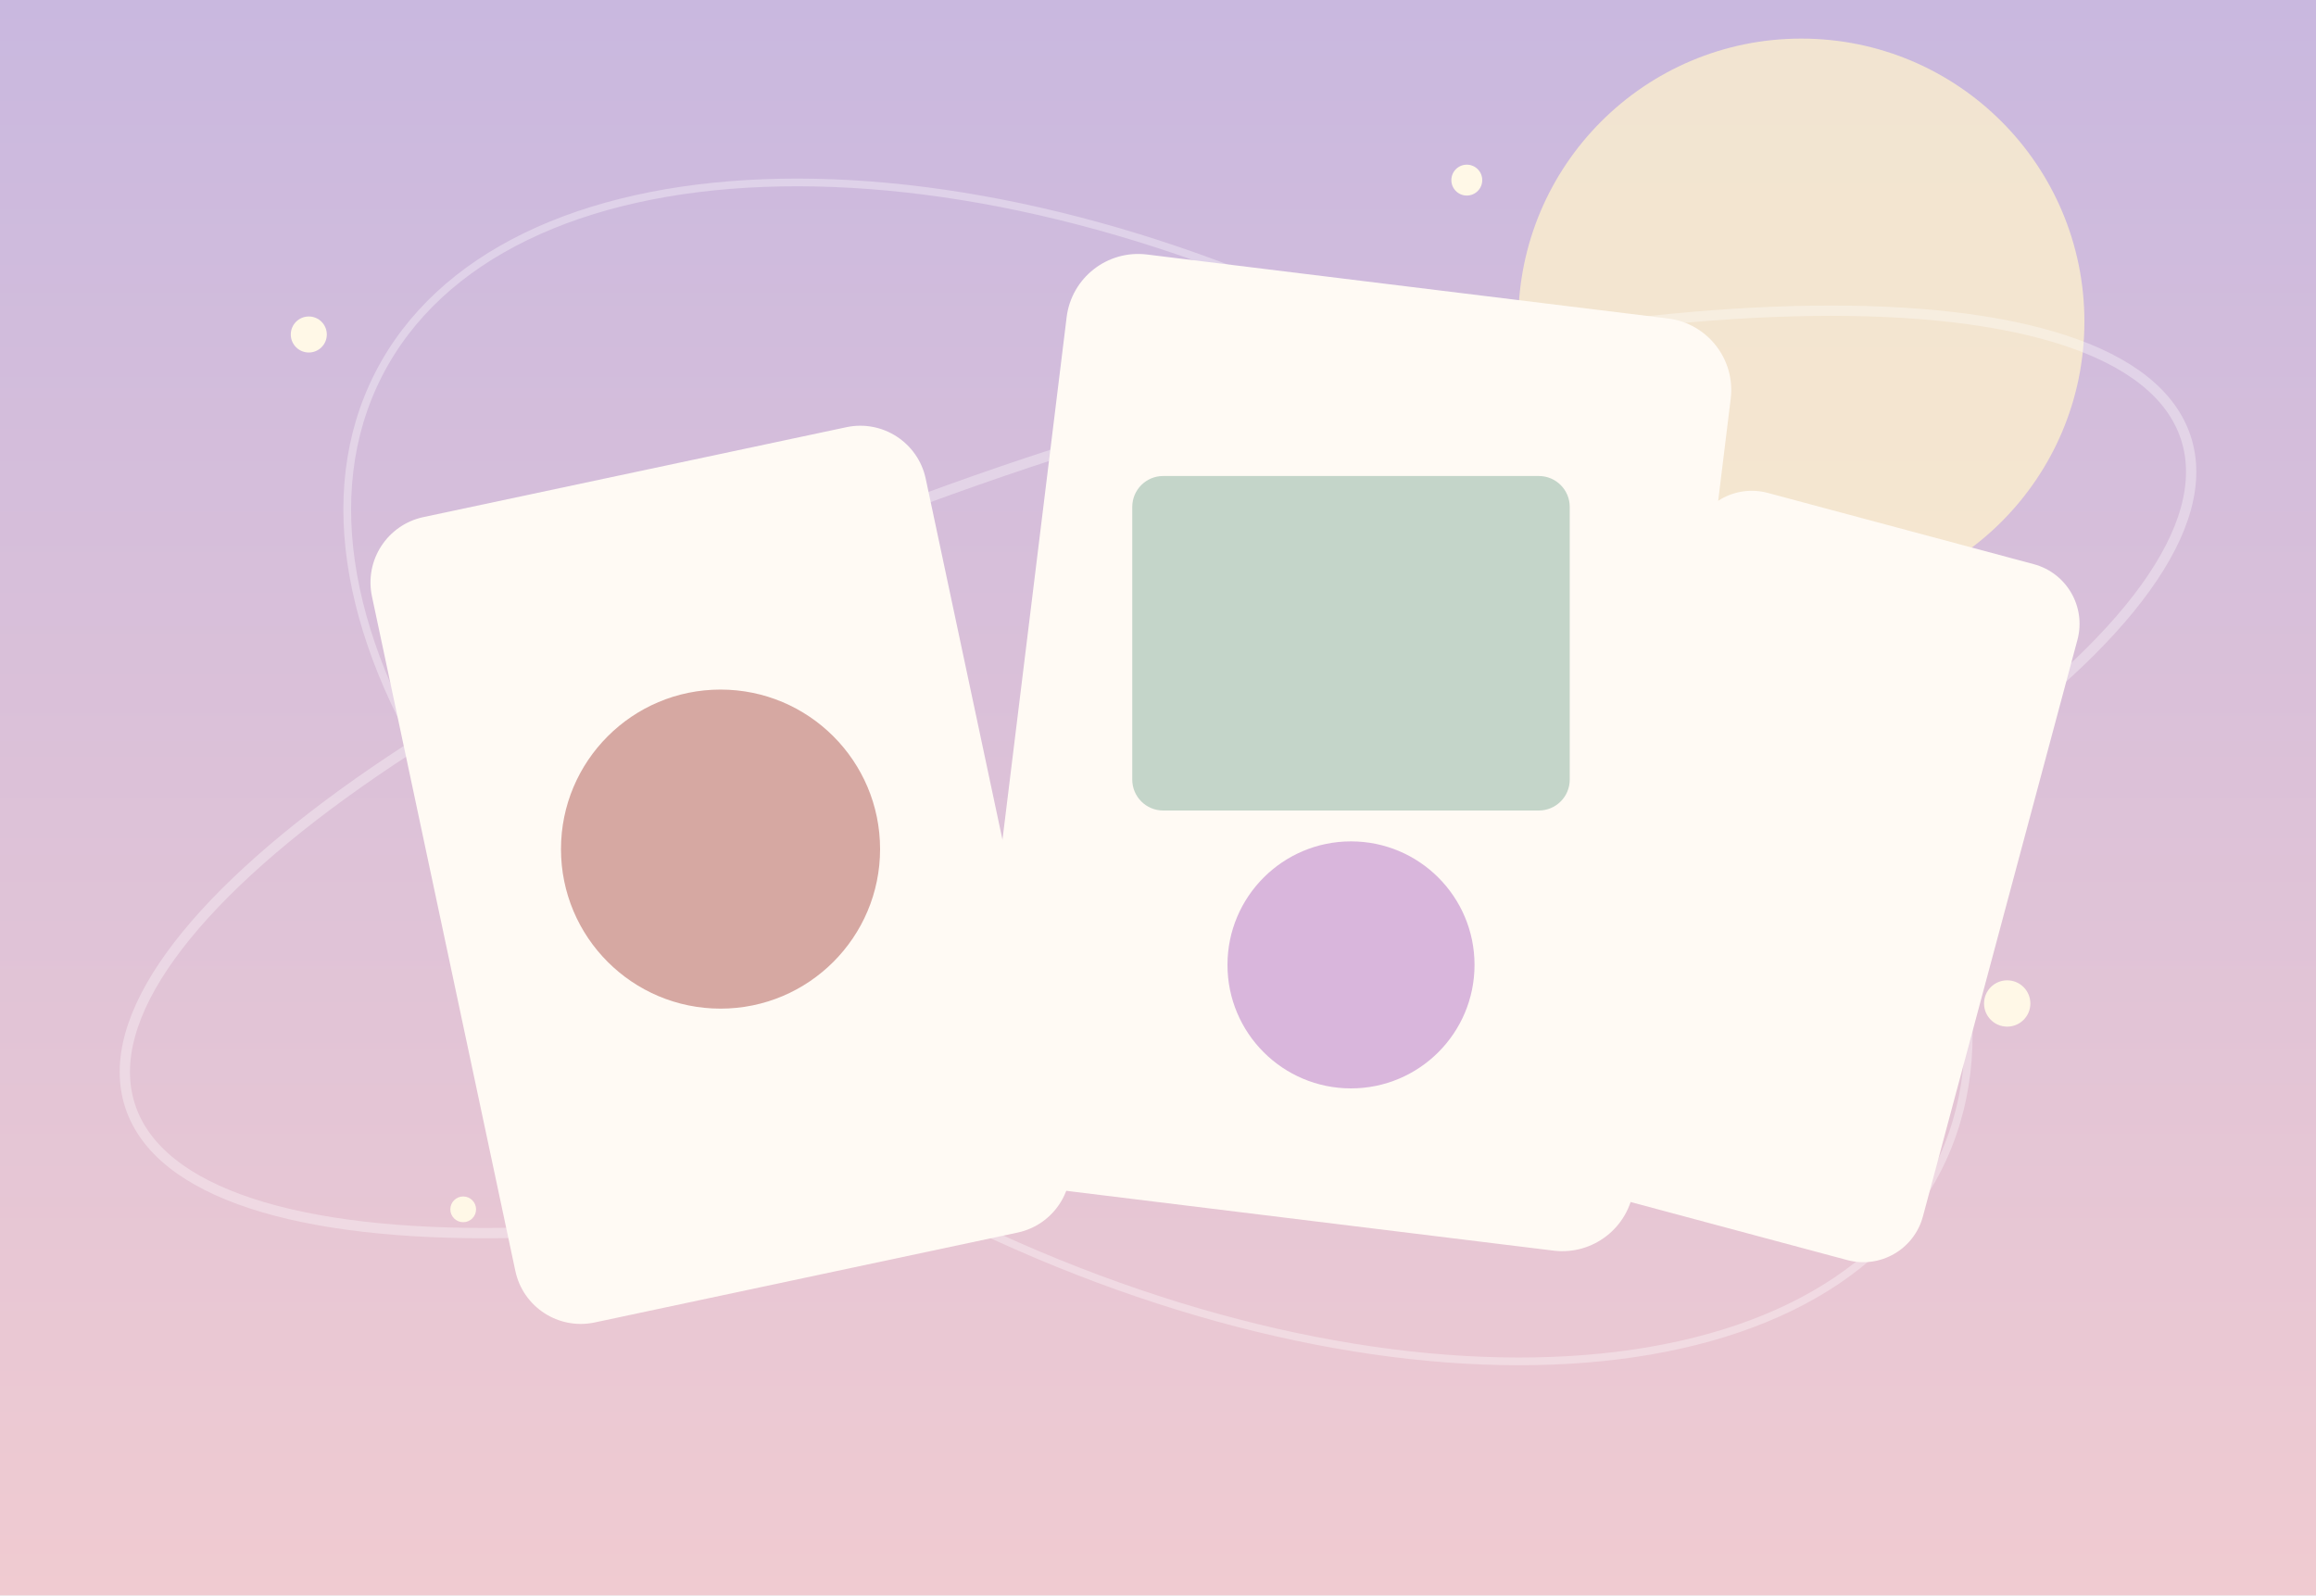
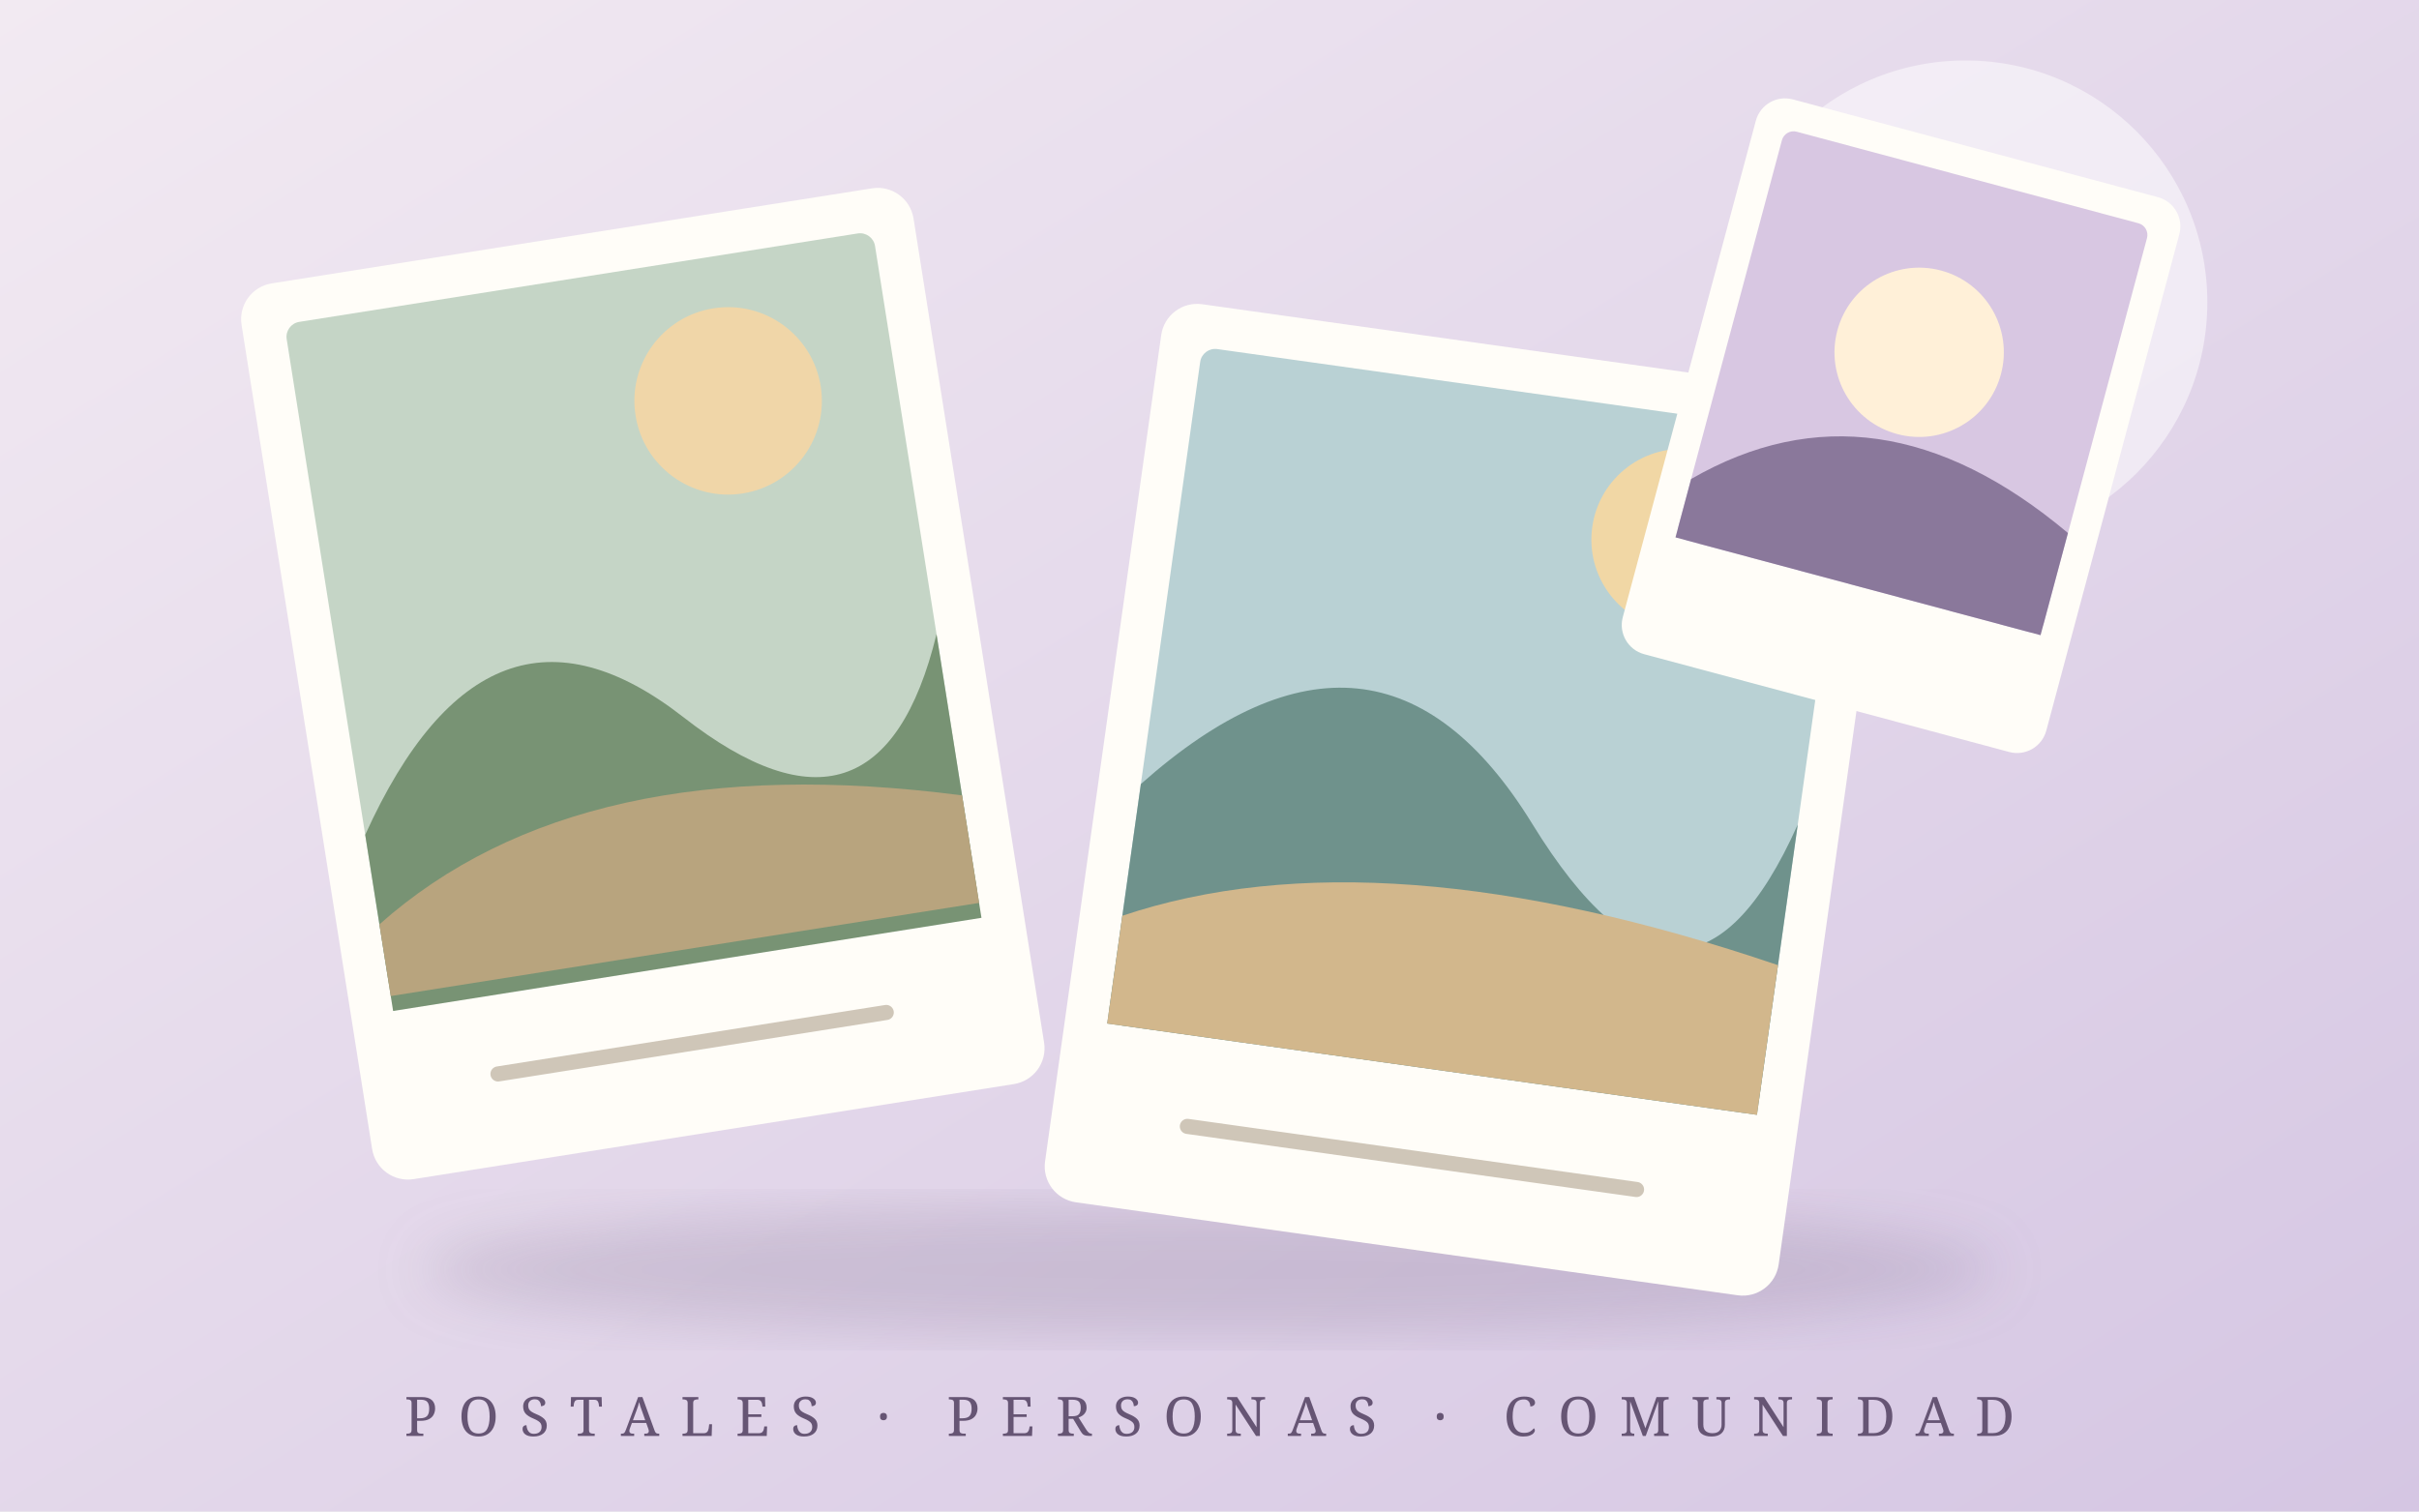
- <svg xmlns="http://www.w3.org/2000/svg" viewBox="0 0 900 620">
+ <svg xmlns="http://www.w3.org/2000/svg" viewBox="0 0 800 500">
  <defs>
-     <linearGradient id="sky" x2="0" y2="1">
-       <stop stop-color="#c9b8df" />
-       <stop offset="1" stop-color="#f0cbd1" />
+     <linearGradient id="bg" x2="1" y2="1">
+       <stop stop-color="#f2eaf2" />
+       <stop offset="1" stop-color="#d5c6e3" />
    </linearGradient>
+     <filter id="shadow">
+       <feGaussianBlur stdDeviation="9" />
+     </filter>
  </defs>
-   <rect width="900" height="620" fill="url(#sky)" />
-   <circle cx="700" cy="125" r="110" fill="#fff3cc" opacity=".75" />
-   <g fill="none" stroke="#fff" opacity=".34">
-     <ellipse cx="450" cy="300" rx="420" ry="130" transform="rotate(-18 450 300)" stroke-width="4" />
-     <ellipse cx="450" cy="300" rx="340" ry="190" transform="rotate(27 450 300)" stroke-width="3" />
+   <rect width="800" height="500" fill="url(#bg)" />
+   <circle cx="650" cy="100" r="80" fill="#fff" opacity=".5" />
+   <ellipse cx="400" cy="420" rx="260" ry="22" fill="#655574" opacity=".18" filter="url(#shadow)" />
+   <g transform="translate(100 75) rotate(-9 120 150)">
+     <rect x="0" y="0" width="225" height="300" rx="12" fill="#fffdf8" />
+     <rect x="14" y="14" width="197" height="225" rx="5" fill="#c5d5c6" />
+     <circle cx="155" cy="62" r="31" fill="#f0d6a8" />
+     <path d="M14 185q54-82 110-22t87-14v95H14Z" fill="#789374" />
+     <path d="M14 215q75-48 197-12v36H14Z" fill="#b8a47e" />
+     <path d="M45 270h130" stroke="#cfc6b8" stroke-width="5" stroke-linecap="round" />
  </g>
-   <g transform="translate(170 100)">
-     <rect x="0" y="80" width="220" height="320" rx="26" fill="#fffaf4" transform="rotate(-12 110 240)" />
-     <rect x="225" y="10" width="260" height="365" rx="28" fill="#fffaf4" transform="rotate(7 355 190)" />
-     <rect x="455" y="100" width="155" height="280" rx="24" fill="#fffaf4" transform="rotate(15 530 240)" />
-     <circle cx="110" cy="230" r="62" fill="#d6a8a2" />
-     <rect x="270" y="85" width="170" height="130" rx="12" fill="#c4d5c9" />
-     <circle cx="355" cy="275" r="48" fill="#d9b6dc" />
+   <g transform="translate(365 115) rotate(8 125 140)">
+     <rect x="0" y="0" width="245" height="300" rx="12" fill="#fffdf8" />
+     <rect x="14" y="14" width="217" height="226" rx="5" fill="#b9d1d4" />
+     <path d="M14 160q68-80 130-5t87-12v97H14Z" fill="#6f928c" />
+     <path d="M14 204q80-40 217-14v50H14Z" fill="#d2b78c" />
+     <circle cx="180" cy="55" r="30" fill="#f1d7a5" />
+     <path d="M45 270h150" stroke="#cfc6b8" stroke-width="5" stroke-linecap="round" />
  </g>
-   <g fill="#fff8e7">
-     <circle cx="120" cy="130" r="7" />
-     <circle cx="780" cy="390" r="9" />
-     <circle cx="180" cy="470" r="5" />
-     <circle cx="570" cy="70" r="6" />
+   <g transform="translate(555 45) rotate(15 70 100)">
+     <rect x="0" y="0" width="145" height="190" rx="10" fill="#fffdf8" />
+     <rect x="10" y="10" width="125" height="140" rx="4" fill="#d8c7e2" />
+     <circle cx="72" cy="70" r="28" fill="#fff0d8" />
+     <path d="M10 130q50-50 125-15v35H10Z" fill="#8a789b" />
  </g>
+   <text x="400" y="475" text-anchor="middle" font-family="Georgia" font-size="18" letter-spacing="7" fill="#665574">POSTALES · PERSONAS · COMUNIDAD</text>
</svg>
